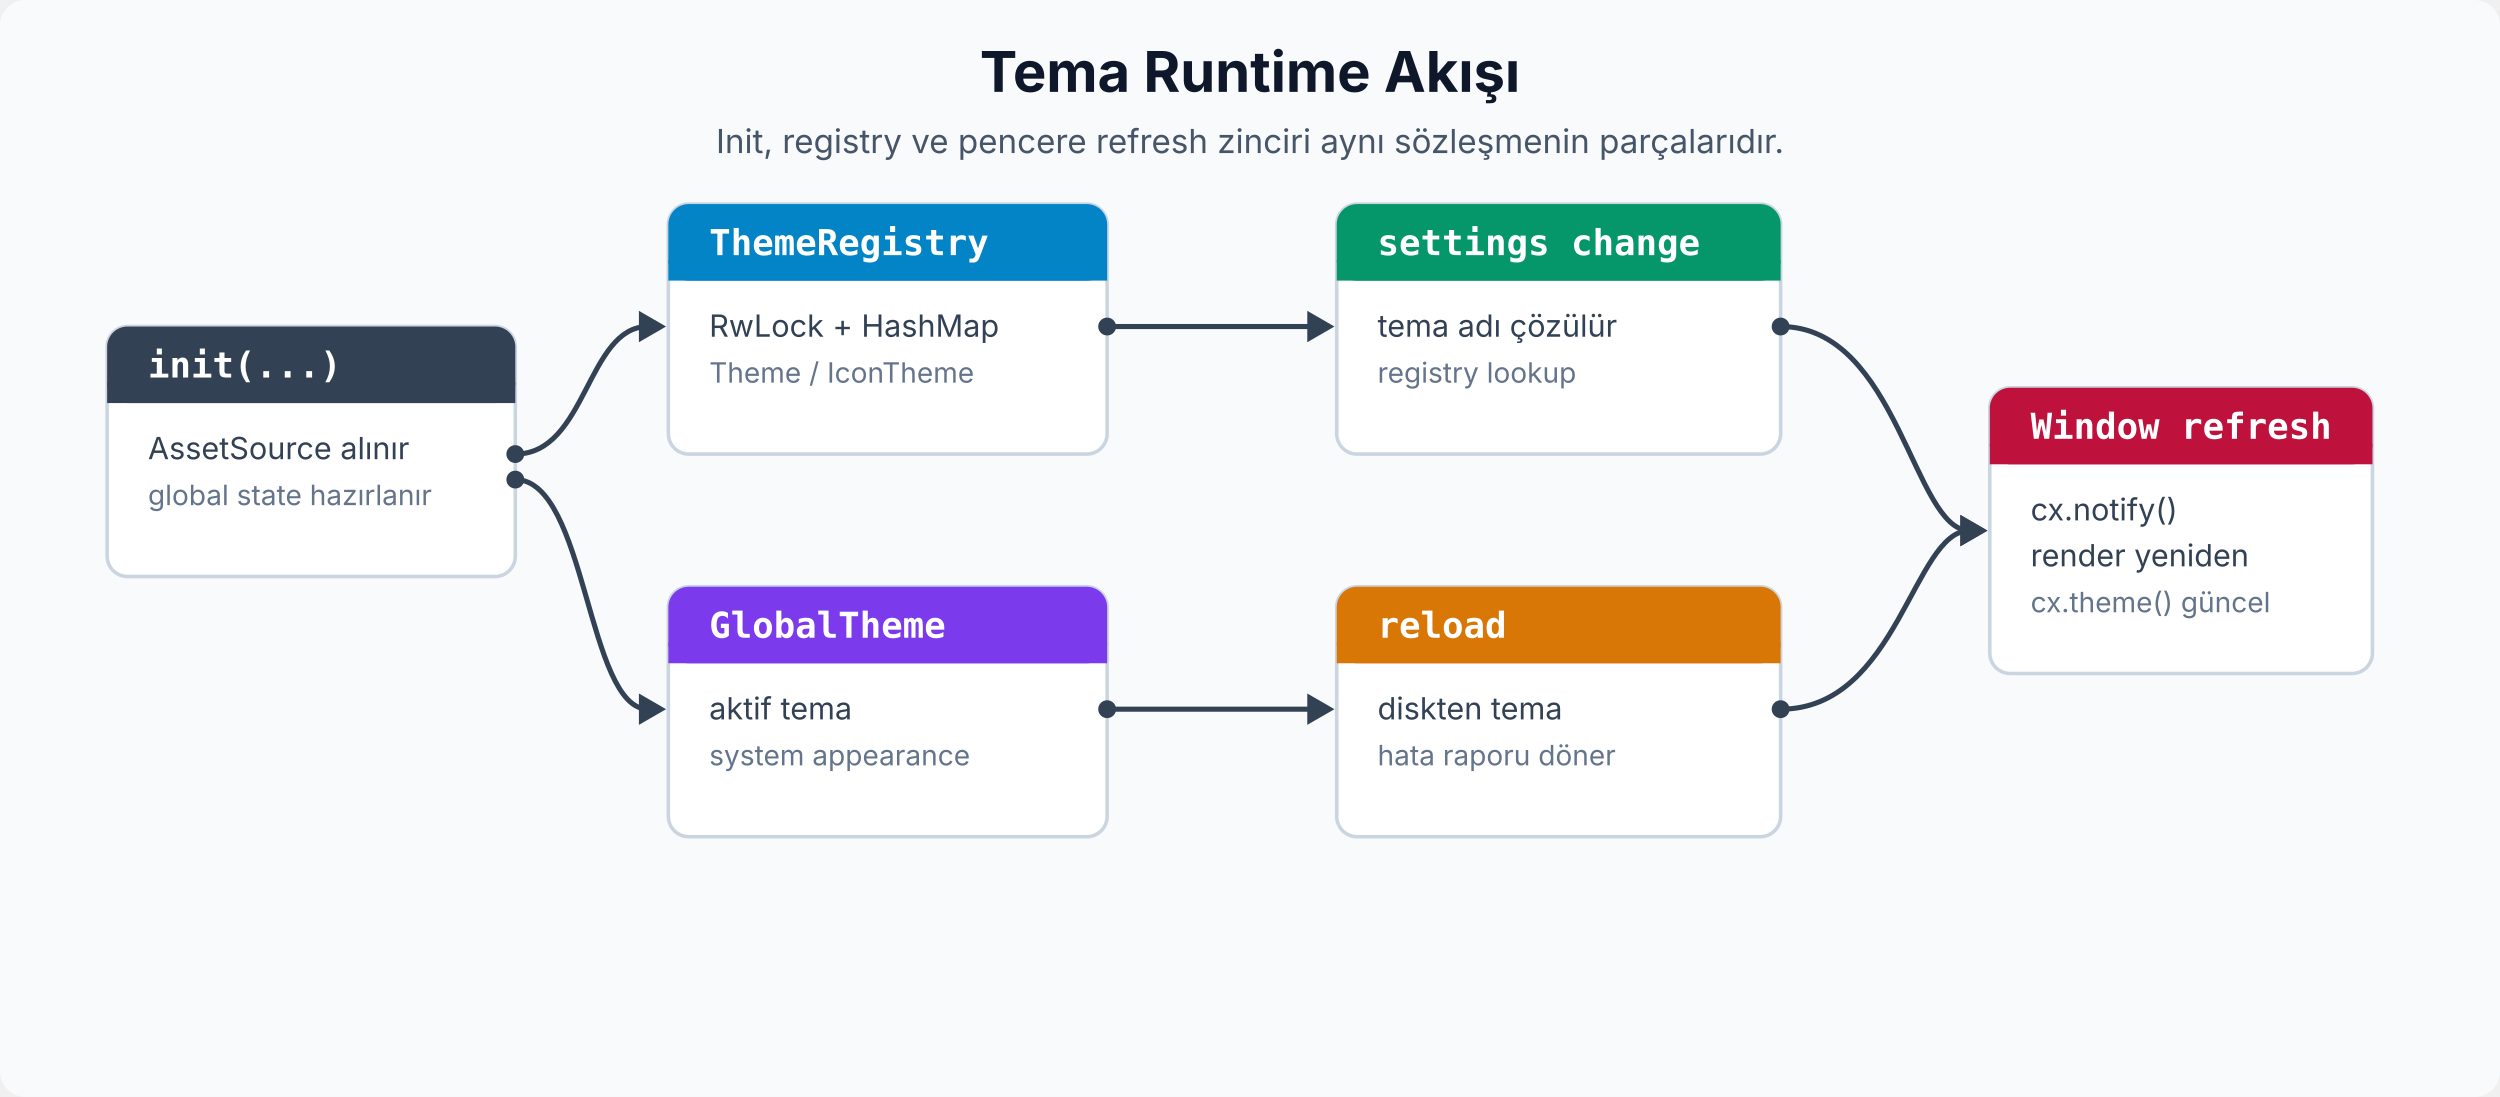
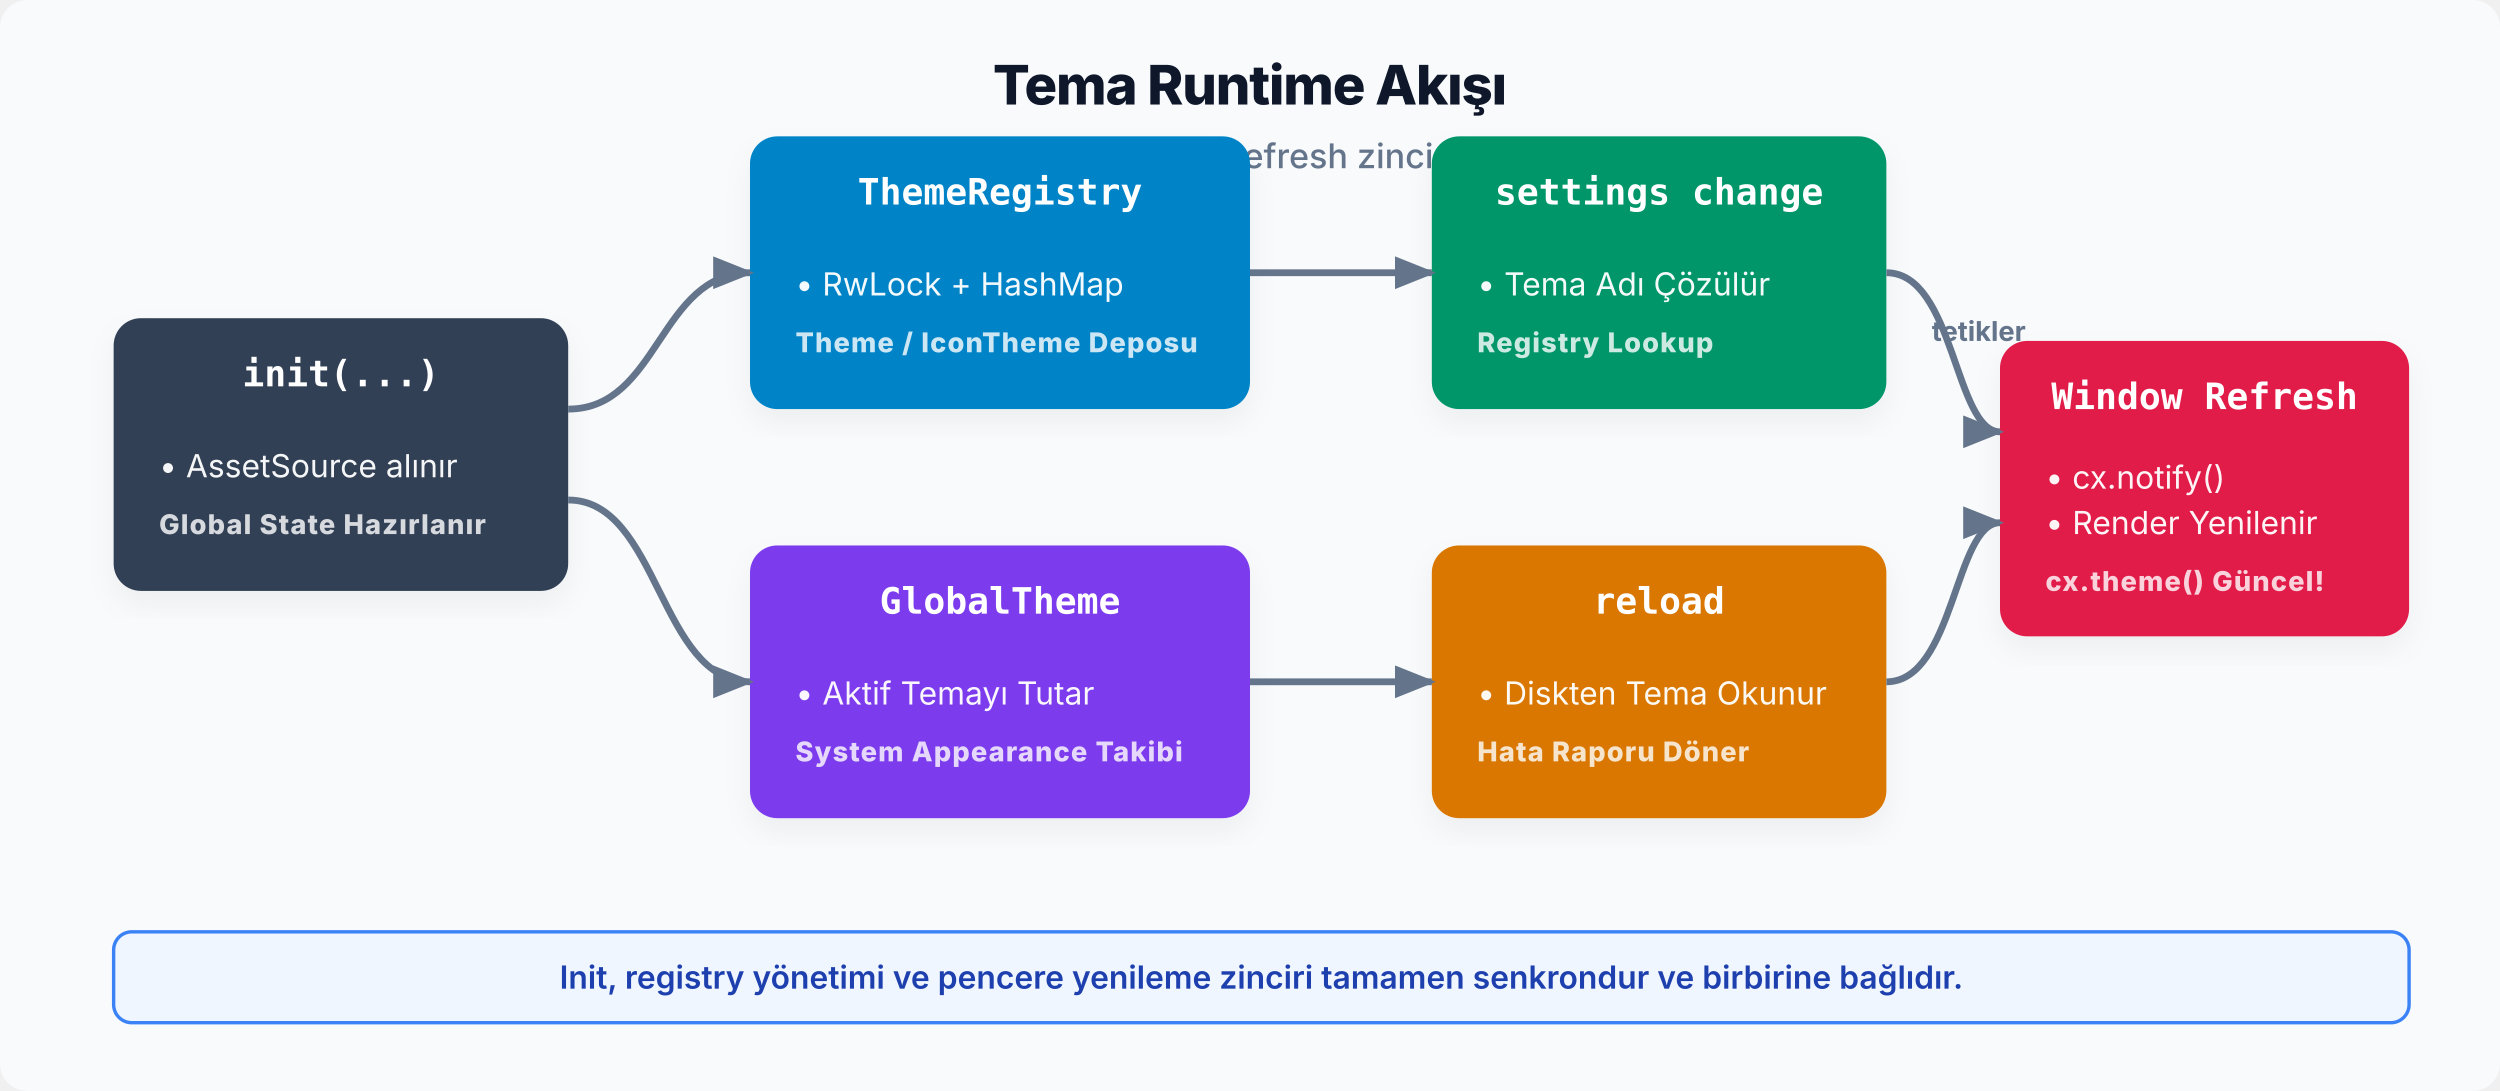
- <svg xmlns="http://www.w3.org/2000/svg" viewBox="0 0 980 430">
+ <svg xmlns="http://www.w3.org/2000/svg" viewBox="0 0 1100 480">
  <defs>
-     <marker id="arrow" viewBox="0 0 1 1" refX="0" refY="0" markerWidth="1" markerHeight="1" orient="auto-start-reverse" overflow="visible" preserveAspectRatio="xMidYMid">
-       <path d="M 5.77 0 L -2.88 5 V -5 Z" transform="scale(0.5)" fill="#334155" stroke="#334155" stroke-width="1pt" />
+     <filter id="shadow" x="-10%" y="-10%" width="120%" height="120%">
+       <feDropShadow dx="0" dy="6" stdDeviation="6" flood-color="#000" flood-opacity="0.05" />
+     </filter>
+     <marker id="arrow" viewBox="0 0 10 10" refX="9" refY="5" markerWidth="6" markerHeight="6" orient="auto">
+       <path d="M 0 1 L 10 5 L 0 9 Z" fill="#64748b" />
    </marker>
-     <marker id="dot-arrow" viewBox="0 0 7 7" refX="3.5" refY="3.5" markerWidth="7" markerHeight="7" markerUnits="userSpaceOnUse">
-       <circle cx="3.5" cy="3.5" r="3.5" fill="#334155" />
+     <marker id="arrowB" viewBox="0 0 10 10" refX="9" refY="5" markerWidth="6" markerHeight="6" orient="auto">
+       <path d="M 0 1 L 10 5 L 0 9 Z" fill="#0ea5e9" />
    </marker>
    <style>
-       .title{font:700 22px system-ui,-apple-system,"Segoe UI",sans-serif;fill:#0f172a}
-       .sub{font:13px system-ui,-apple-system,"Segoe UI",sans-serif;fill:#475569}
-       .card{fill:#fff;stroke:#cbd5e1;stroke-width:1.4}
-       .head{font:700 14px ui-monospace,SFMono-Regular,Menlo,Consolas,monospace;fill:#fff}
-       .body{font:12px system-ui,-apple-system,"Segoe UI",sans-serif;fill:#334155}
-       .small{font:11px system-ui,-apple-system,"Segoe UI",sans-serif;fill:#64748b}
-       .arrow{stroke:#334155;stroke-width:2;fill:none;marker-end:url(#arrow); marker-start: url(#dot-arrow)}
+       .bg { fill: #f8fafc; }
+       .title { font: 800 24px system-ui, -apple-system, sans-serif; fill: #0f172a; letter-spacing: -0.5px; text-anchor: middle; }
+       .sub { font: 500 15px system-ui, -apple-system, sans-serif; fill: #64748b; text-anchor: middle; }
+       
+       .api { font: 800 16px ui-monospace, SFMono-Regular, monospace; fill: #ffffff; text-anchor: middle; }
+       .body { font: 14px system-ui, -apple-system, sans-serif; fill: #ffffff; opacity: 0.95; }
+       .when { font: 800 12px system-ui, -apple-system, sans-serif; fill: rgba(255, 255, 255, 0.8); letter-spacing: 0.5px; }
+ 
+       .arrow-line { stroke: #64748b; stroke-width: 3; fill: none; marker-end: url(#arrow); stroke-linejoin: round; }
+       .arrow-blue { stroke: #0ea5e9; stroke-width: 3; fill: none; marker-end: url(#arrowB); stroke-dasharray: 6 4; stroke-linejoin: round; }
+       .card { filter: url(#shadow); rx: 12px; }
    </style>
  </defs>
-   <rect width="980" height="430" rx="10" fill="#f8fafc" />
-   <text x="490" y="36" text-anchor="middle" class="title">Tema Runtime Akışı</text>
-   <text x="490" y="60" text-anchor="middle" class="sub">Init, registry ve pencere refresh zinciri aynı sözleşmenin parçalarıdır.</text>
-   <rect x="42" y="128" width="160" height="98" rx="8" class="card" />
-   <rect x="42" y="128" width="160" height="30" rx="8" fill="#334155" />
-   <path d="M42 150 H202 V158 H42 Z" fill="#334155" />
-   <text x="58" y="148" class="head">init(...)</text>
-   <text x="58" y="180" class="body">AssetSource alınır</text>
-   <text x="58" y="198" class="small">global state hazırlanır</text>
-   <rect x="262" y="80" width="172" height="98" rx="8" class="card" />
-   <rect x="262" y="80" width="172" height="30" rx="8" fill="#0284c7" />
-   <path d="M262 102 H434 V110 H262 Z" fill="#0284c7" />
-   <text x="278" y="100" class="head">ThemeRegistry</text>
-   <text x="278" y="132" class="body">RwLock + HashMap</text>
-   <text x="278" y="150" class="small">Theme / IconTheme</text>
-   <rect x="262" y="230" width="172" height="98" rx="8" class="card" />
-   <rect x="262" y="230" width="172" height="30" rx="8" fill="#7c3aed" />
-   <path d="M262 252 H434 V260 H262 Z" fill="#7c3aed" />
-   <text x="278" y="250" class="head">GlobalTheme</text>
-   <text x="278" y="282" class="body">aktif tema</text>
-   <text x="278" y="300" class="small">system appearance</text>
-   <rect x="524" y="80" width="174" height="98" rx="8" class="card" />
-   <rect x="524" y="80" width="174" height="30" rx="8" fill="#059669" />
-   <path d="M524 102 H698 V110 H524 Z" fill="#059669" />
-   <text x="540" y="100" class="head">settings change</text>
-   <text x="540" y="132" class="body">tema adı çözülür</text>
-   <text x="540" y="150" class="small">registry lookup</text>
-   <rect x="524" y="230" width="174" height="98" rx="8" class="card" />
-   <rect x="524" y="230" width="174" height="30" rx="8" fill="#d97706" />
-   <path d="M524 252 H698 V260 H524 Z" fill="#d97706" />
-   <text x="540" y="250" class="head">reload</text>
-   <text x="540" y="282" class="body">diskten tema</text>
-   <text x="540" y="300" class="small">hata raporu döner</text>
-   <rect x="780" y="152" width="150" height="112" rx="8" class="card" />
-   <rect x="780" y="152" width="150" height="30" rx="8" fill="#be123c" />
-   <path d="M780 174 H930 V182 H780 Z" fill="#be123c" />
-   <text x="796" y="172" class="head">Window refresh</text>
-   <text x="796" y="204" class="body">cx.notify()</text>
-   <text x="796" y="222" class="body">render yeniden</text>
-   <text x="796" y="240" class="small">cx.theme() güncel</text>
-   <path d="M202 178 C230 178 230 128 254 128" class="arrow" />
-   <path d="M202 188 C230 188 230 278 254 278" class="arrow" />
-   <path d="M434 128 H516" class="arrow" />
-   <path d="M434 278 H516" class="arrow" />
-   <path d="M698 128 C744 128 750 208 772 208" class="arrow" />
-   <path d="M698 278 C744 278 750 208 772 208" class="arrow" />
+   <rect width="100%" height="100%" rx="12" class="bg" />
+   <text x="550" y="46" class="title">Tema Runtime Akışı</text>
+   <text x="550" y="74" class="sub">Init, registry ve pencere refresh zinciri nasıl çalışır?</text>
+   <g transform="translate(50, 140)">
+     <rect width="200" height="120" fill="#334155" class="card" />
+     <text x="100" y="30" class="api">init(...)</text>
+     <text x="20" y="70" class="body">• AssetSource alınır</text>
+     <text x="20" y="95" class="when">Global State Hazırlanır</text>
+   </g>
+   <g transform="translate(330, 60)">
+     <rect width="220" height="120" fill="#0284c7" class="card" />
+     <text x="110" y="30" class="api">ThemeRegistry</text>
+     <text x="20" y="70" class="body">• RwLock + HashMap</text>
+     <text x="20" y="95" class="when">Theme / IconTheme Deposu</text>
+   </g>
+   <g transform="translate(330, 240)">
+     <rect width="220" height="120" fill="#7c3aed" class="card" />
+     <text x="110" y="30" class="api">GlobalTheme</text>
+     <text x="20" y="70" class="body">• Aktif Temayı Tutar</text>
+     <text x="20" y="95" class="when">System Appearance Takibi</text>
+   </g>
+   <g transform="translate(630, 60)">
+     <rect width="200" height="120" fill="#059669" class="card" />
+     <text x="100" y="30" class="api">settings change</text>
+     <text x="20" y="70" class="body">• Tema Adı Çözülür</text>
+     <text x="20" y="95" class="when">Registry Lookup</text>
+   </g>
+   <g transform="translate(630, 240)">
+     <rect width="200" height="120" fill="#d97706" class="card" />
+     <text x="100" y="30" class="api">reload</text>
+     <text x="20" y="70" class="body">• Diskten Tema Okunur</text>
+     <text x="20" y="95" class="when">Hata Raporu Döner</text>
+   </g>
+   <g transform="translate(880, 150)">
+     <rect width="180" height="130" fill="#e11d48" class="card" />
+     <text x="90" y="30" class="api">Window Refresh</text>
+     <text x="20" y="65" class="body">• cx.notify()</text>
+     <text x="20" y="85" class="body">• Render Yenilenir</text>
+     <text x="20" y="110" class="when">cx.theme() Güncel!</text>
+   </g>
+   <path d="M 250 180 C 290 180 290 120 330 120" class="arrow-line" />
+   <path d="M 250 220 C 290 220 290 300 330 300" class="arrow-line" />
+   <path d="M 550 120 H 630" class="arrow-line" />
+   <path d="M 550 300 H 630" class="arrow-line" />
+   <path d="M 830 120 C 860 120 860 190 880 190" class="arrow-line" />
+   <path d="M 830 300 C 860 300 860 230 880 230" class="arrow-line" />
+   <text x="850" y="150" font-family="system-ui, -apple-system, sans-serif" font-size="12" font-weight="700" fill="#64748b">tetikler</text>
+   <g transform="translate(50, 410)">
+     <rect width="1010" height="40" rx="8" fill="#eff6ff" stroke="#3b82f6" stroke-width="1.5" />
+     <text x="505" y="25" text-anchor="middle" font-family="system-ui, -apple-system, sans-serif" font-weight="600" font-size="14" fill="#1e40af">Init, registry yönetimi ve pencere yenileme zinciri tamamen senkrondur ve birbirine bağlıdır.</text>
+   </g>
</svg>
